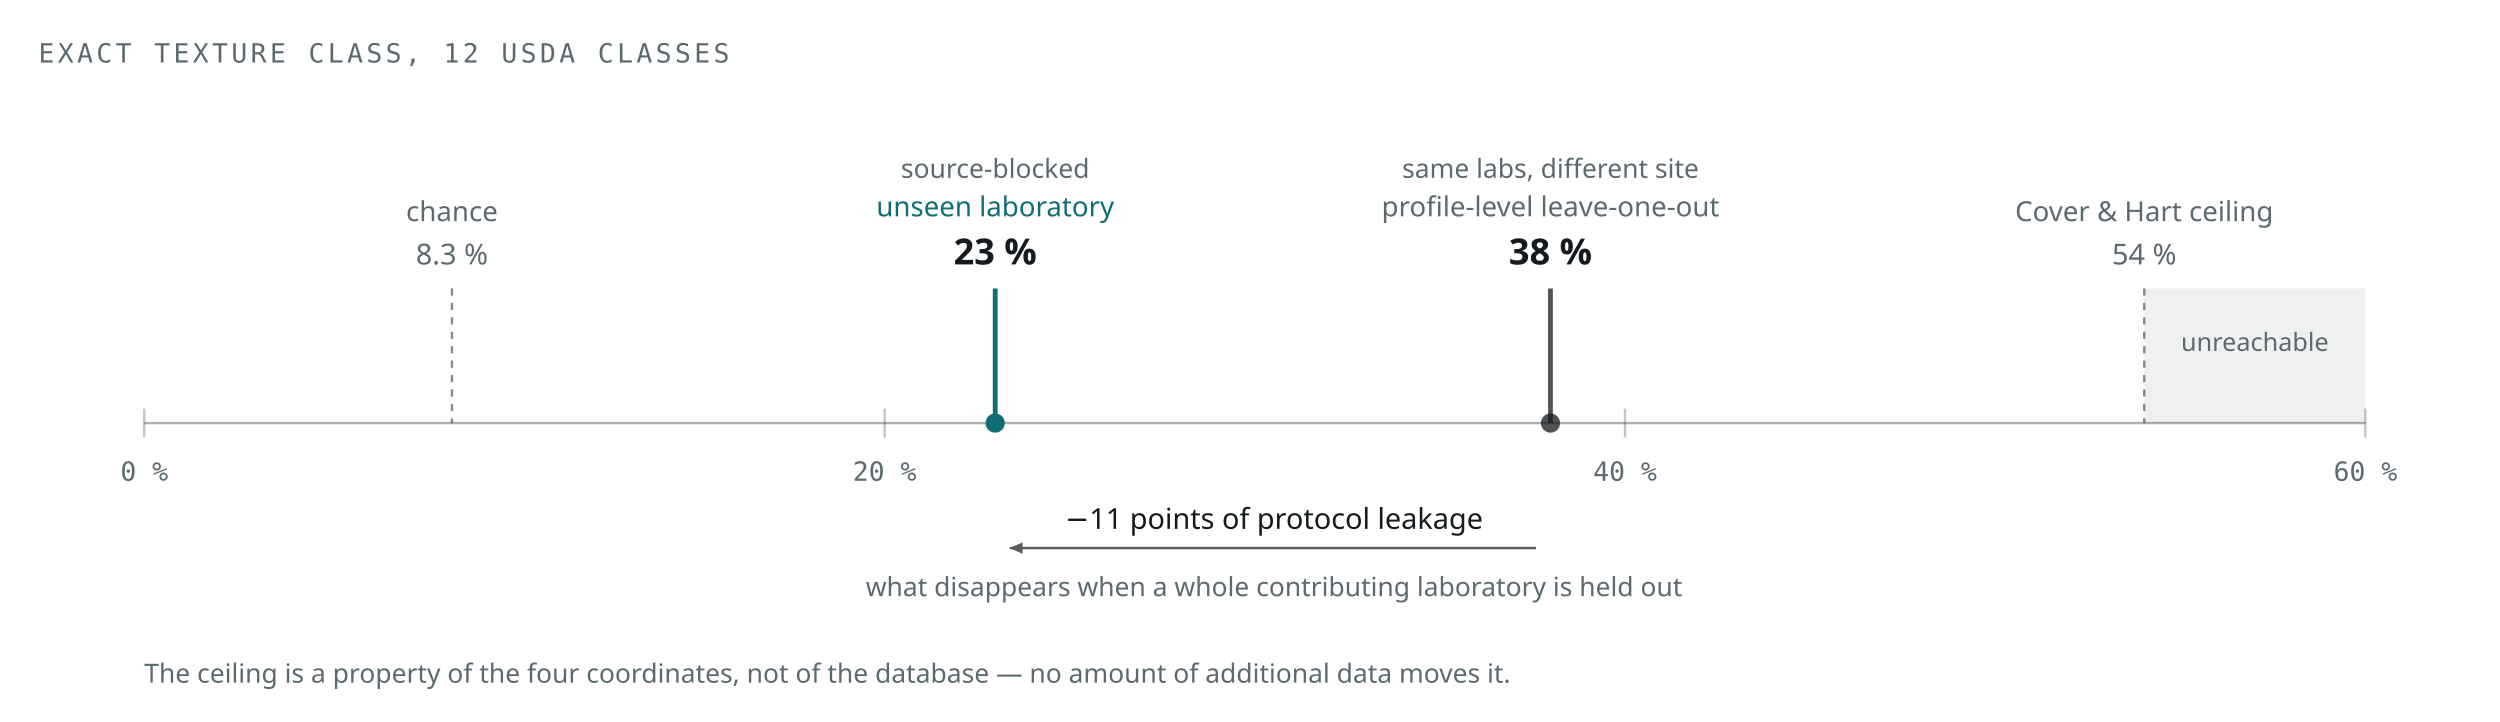
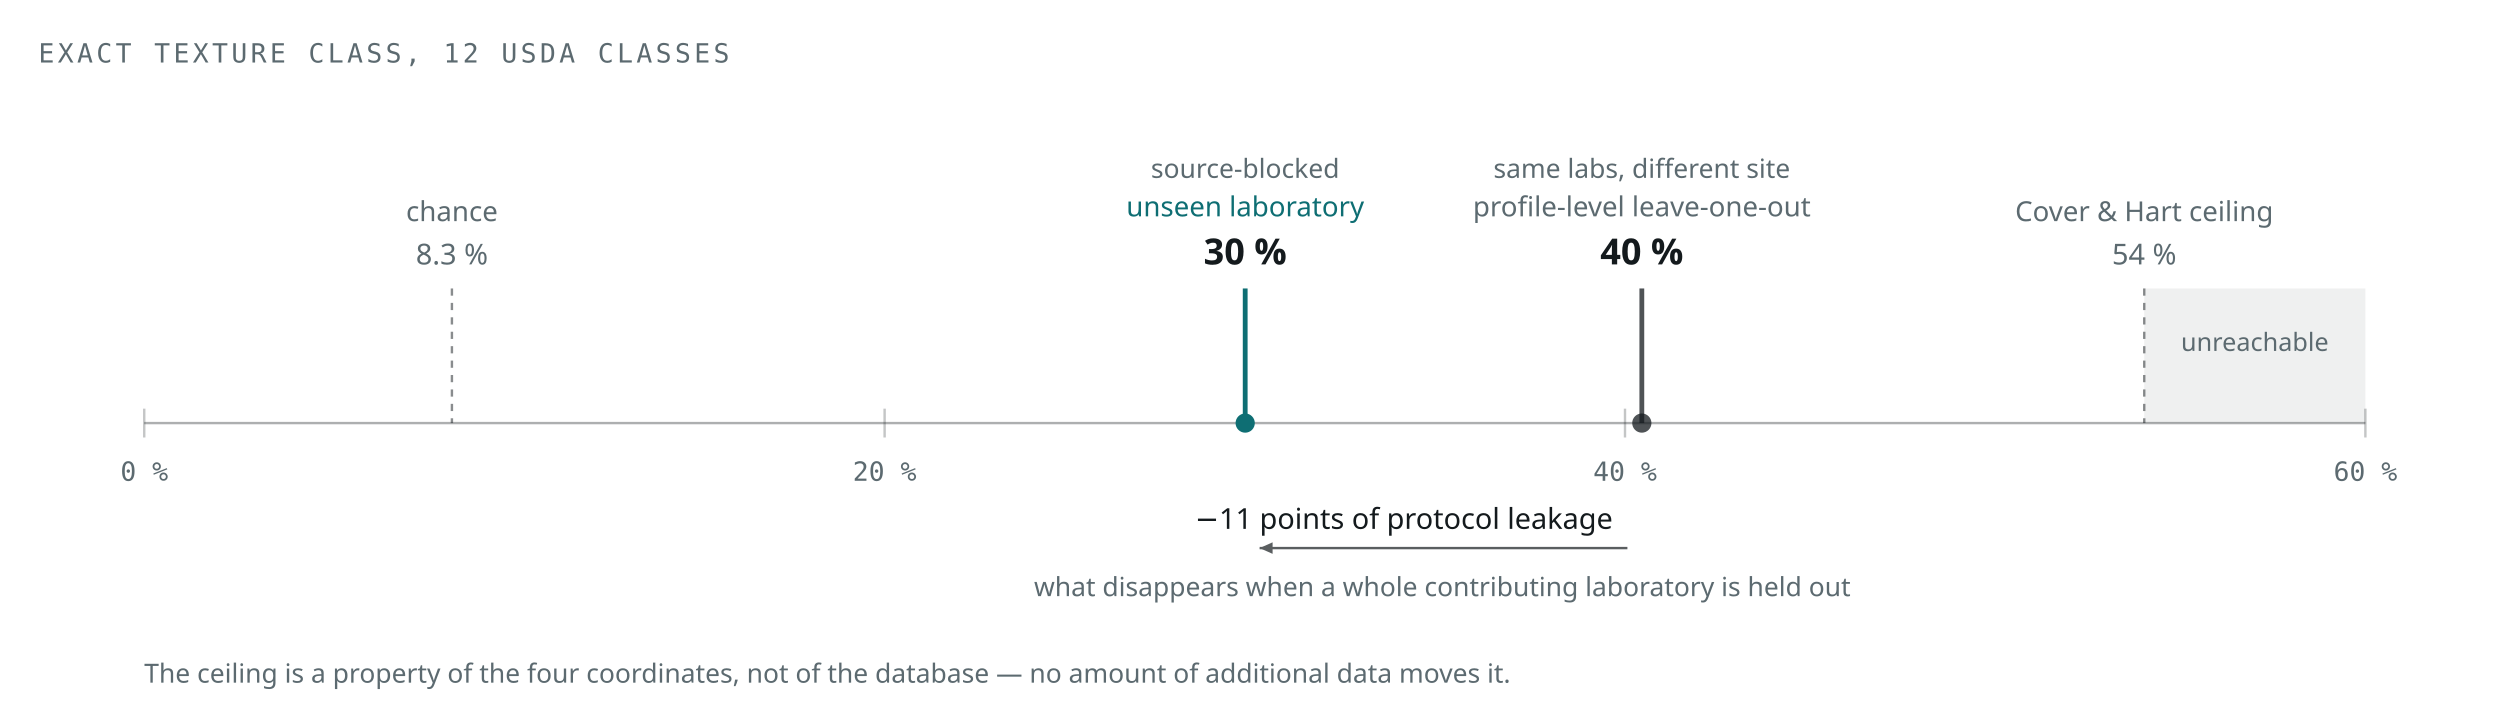
- <svg xmlns="http://www.w3.org/2000/svg" width="1040" height="300" viewBox="0 0 1040 300" role="img" aria-label="A scale of exact-class accuracy showing chance at 8.3 percent, the source-blocked estimate at 23 percent, profile-level leave-one-out at 38 percent, and the model-free Cover and Hart ceiling at 54 percent.">
+ <svg xmlns="http://www.w3.org/2000/svg" width="1040" height="300" viewBox="0 0 1040 300" role="img" aria-label="A scale of exact-class accuracy showing chance at 8.3 percent, the source-blocked estimate at 29 percent, profile-level leave-one-out at 39 percent, and the model-free Cover and Hart ceiling at 54 percent.">
  <defs>
    <marker id="ar3" viewBox="0 0 10 10" refX="9" refY="5" markerWidth="6" markerHeight="6" orient="auto-start-reverse">
      <path d="M 0 1 L 9 5 L 0 9 z" fill="#141A1D" />
    </marker>
  </defs>
  <text x="16" y="26" font-size="11" font-family="IBM Plex Mono, monospace" letter-spacing="1.4" fill="#5C6A70">EXACT TEXTURE CLASS, 12 USDA CLASSES</text>
  <line x1="60" y1="176" x2="984" y2="176" stroke="#141A1D" opacity=".35" />
  <g font-family="IBM Plex Mono, monospace" font-size="11" fill="#5C6A70" text-anchor="middle">
    <text x="60" y="200">0 %</text>
    <text x="368" y="200">20 %</text>
    <text x="676" y="200">40 %</text>
    <text x="984" y="200">60 %</text>
  </g>
  <g stroke="#141A1D" opacity=".25">
    <line x1="60" y1="170" x2="60" y2="182" />
    <line x1="368" y1="170" x2="368" y2="182" />
    <line x1="676" y1="170" x2="676" y2="182" />
    <line x1="984" y1="170" x2="984" y2="182" />
  </g>
  <rect x="892" y="120" width="92" height="56" fill="#141A1D" opacity=".07" />
  <g font-family="IBM Plex Sans, sans-serif">
    <line x1="188" y1="120" x2="188" y2="176" stroke="#141A1D" opacity=".5" stroke-dasharray="3 3" />
    <text x="188" y="110" font-size="12" text-anchor="middle" fill="#5C6A70">8.3 %</text>
    <text x="188" y="92" font-size="11.5" text-anchor="middle" fill="#5C6A70">chance</text>
-     <line x1="414" y1="120" x2="414" y2="176" stroke="#0E6E73" stroke-width="2" />
-     <circle cx="414" cy="176" r="4" fill="#0E6E73" />
-     <text x="414" y="110" font-size="15" font-weight="600" text-anchor="middle" fill="#141A1D">23 %</text>
-     <text x="414" y="90" font-size="11.5" text-anchor="middle" fill="#0E6E73">unseen laboratory</text>
-     <text x="414" y="74" font-size="11" text-anchor="middle" fill="#5C6A70">source-blocked</text>
-     <line x1="645" y1="120" x2="645" y2="176" stroke="#141A1D" stroke-width="2" opacity=".75" />
-     <circle cx="645" cy="176" r="4" fill="#141A1D" opacity=".75" />
-     <text x="645" y="110" font-size="15" font-weight="600" text-anchor="middle" fill="#141A1D">38 %</text>
-     <text x="645" y="90" font-size="11.5" text-anchor="middle" fill="#5C6A70">profile-level leave-one-out</text>
-     <text x="645" y="74" font-size="11" text-anchor="middle" fill="#5C6A70">same labs, different site</text>
+     <line x1="518" y1="120" x2="518" y2="176" stroke="#0E6E73" stroke-width="2" />
+     <circle cx="518" cy="176" r="4" fill="#0E6E73" />
+     <text x="518" y="110" font-size="15" font-weight="600" text-anchor="middle" fill="#141A1D">30 %</text>
+     <text x="518" y="90" font-size="11.5" text-anchor="middle" fill="#0E6E73">unseen laboratory</text>
+     <text x="518" y="74" font-size="11" text-anchor="middle" fill="#5C6A70">source-blocked</text>
+     <line x1="683" y1="120" x2="683" y2="176" stroke="#141A1D" stroke-width="2" opacity=".75" />
+     <circle cx="683" cy="176" r="4" fill="#141A1D" opacity=".75" />
+     <text x="683" y="110" font-size="15" font-weight="600" text-anchor="middle" fill="#141A1D">40 %</text>
+     <text x="683" y="90" font-size="11.5" text-anchor="middle" fill="#5C6A70">profile-level leave-one-out</text>
+     <text x="683" y="74" font-size="11" text-anchor="middle" fill="#5C6A70">same labs, different site</text>
    <line x1="892" y1="120" x2="892" y2="176" stroke="#141A1D" opacity=".5" stroke-dasharray="3 3" />
    <text x="892" y="110" font-size="12" text-anchor="middle" fill="#5C6A70">54 %</text>
    <text x="892" y="92" font-size="11.5" text-anchor="middle" fill="#5C6A70">Cover &amp; Hart ceiling</text>
    <text x="938" y="146" font-size="10.5" text-anchor="middle" fill="#5C6A70">unreachable</text>
  </g>
-   <line x1="639" y1="228" x2="420" y2="228" stroke="#141A1D" opacity=".7" marker-end="url(#ar3)" />
-   <text x="530" y="220" font-size="12" text-anchor="middle" font-family="IBM Plex Sans, sans-serif" fill="#141A1D">−11 points of protocol leakage</text>
-   <text x="530" y="248" font-size="11" text-anchor="middle" font-family="IBM Plex Sans, sans-serif" fill="#5C6A70">what disappears when a whole contributing laboratory is held out</text>
+   <line x1="677" y1="228" x2="524" y2="228" stroke="#141A1D" opacity=".7" marker-end="url(#ar3)" />
+   <text x="584" y="220" font-size="12" text-anchor="middle" font-family="IBM Plex Sans, sans-serif" fill="#141A1D">−11 points of protocol leakage</text>
+   <text x="600" y="248" font-size="11" text-anchor="middle" font-family="IBM Plex Sans, sans-serif" fill="#5C6A70">what disappears when a whole contributing laboratory is held out</text>
  <text x="60" y="284" font-size="11" font-family="IBM Plex Sans, sans-serif" fill="#5C6A70">The ceiling is a property of the four coordinates, not of the database — no amount of additional data moves it.</text>
</svg>
